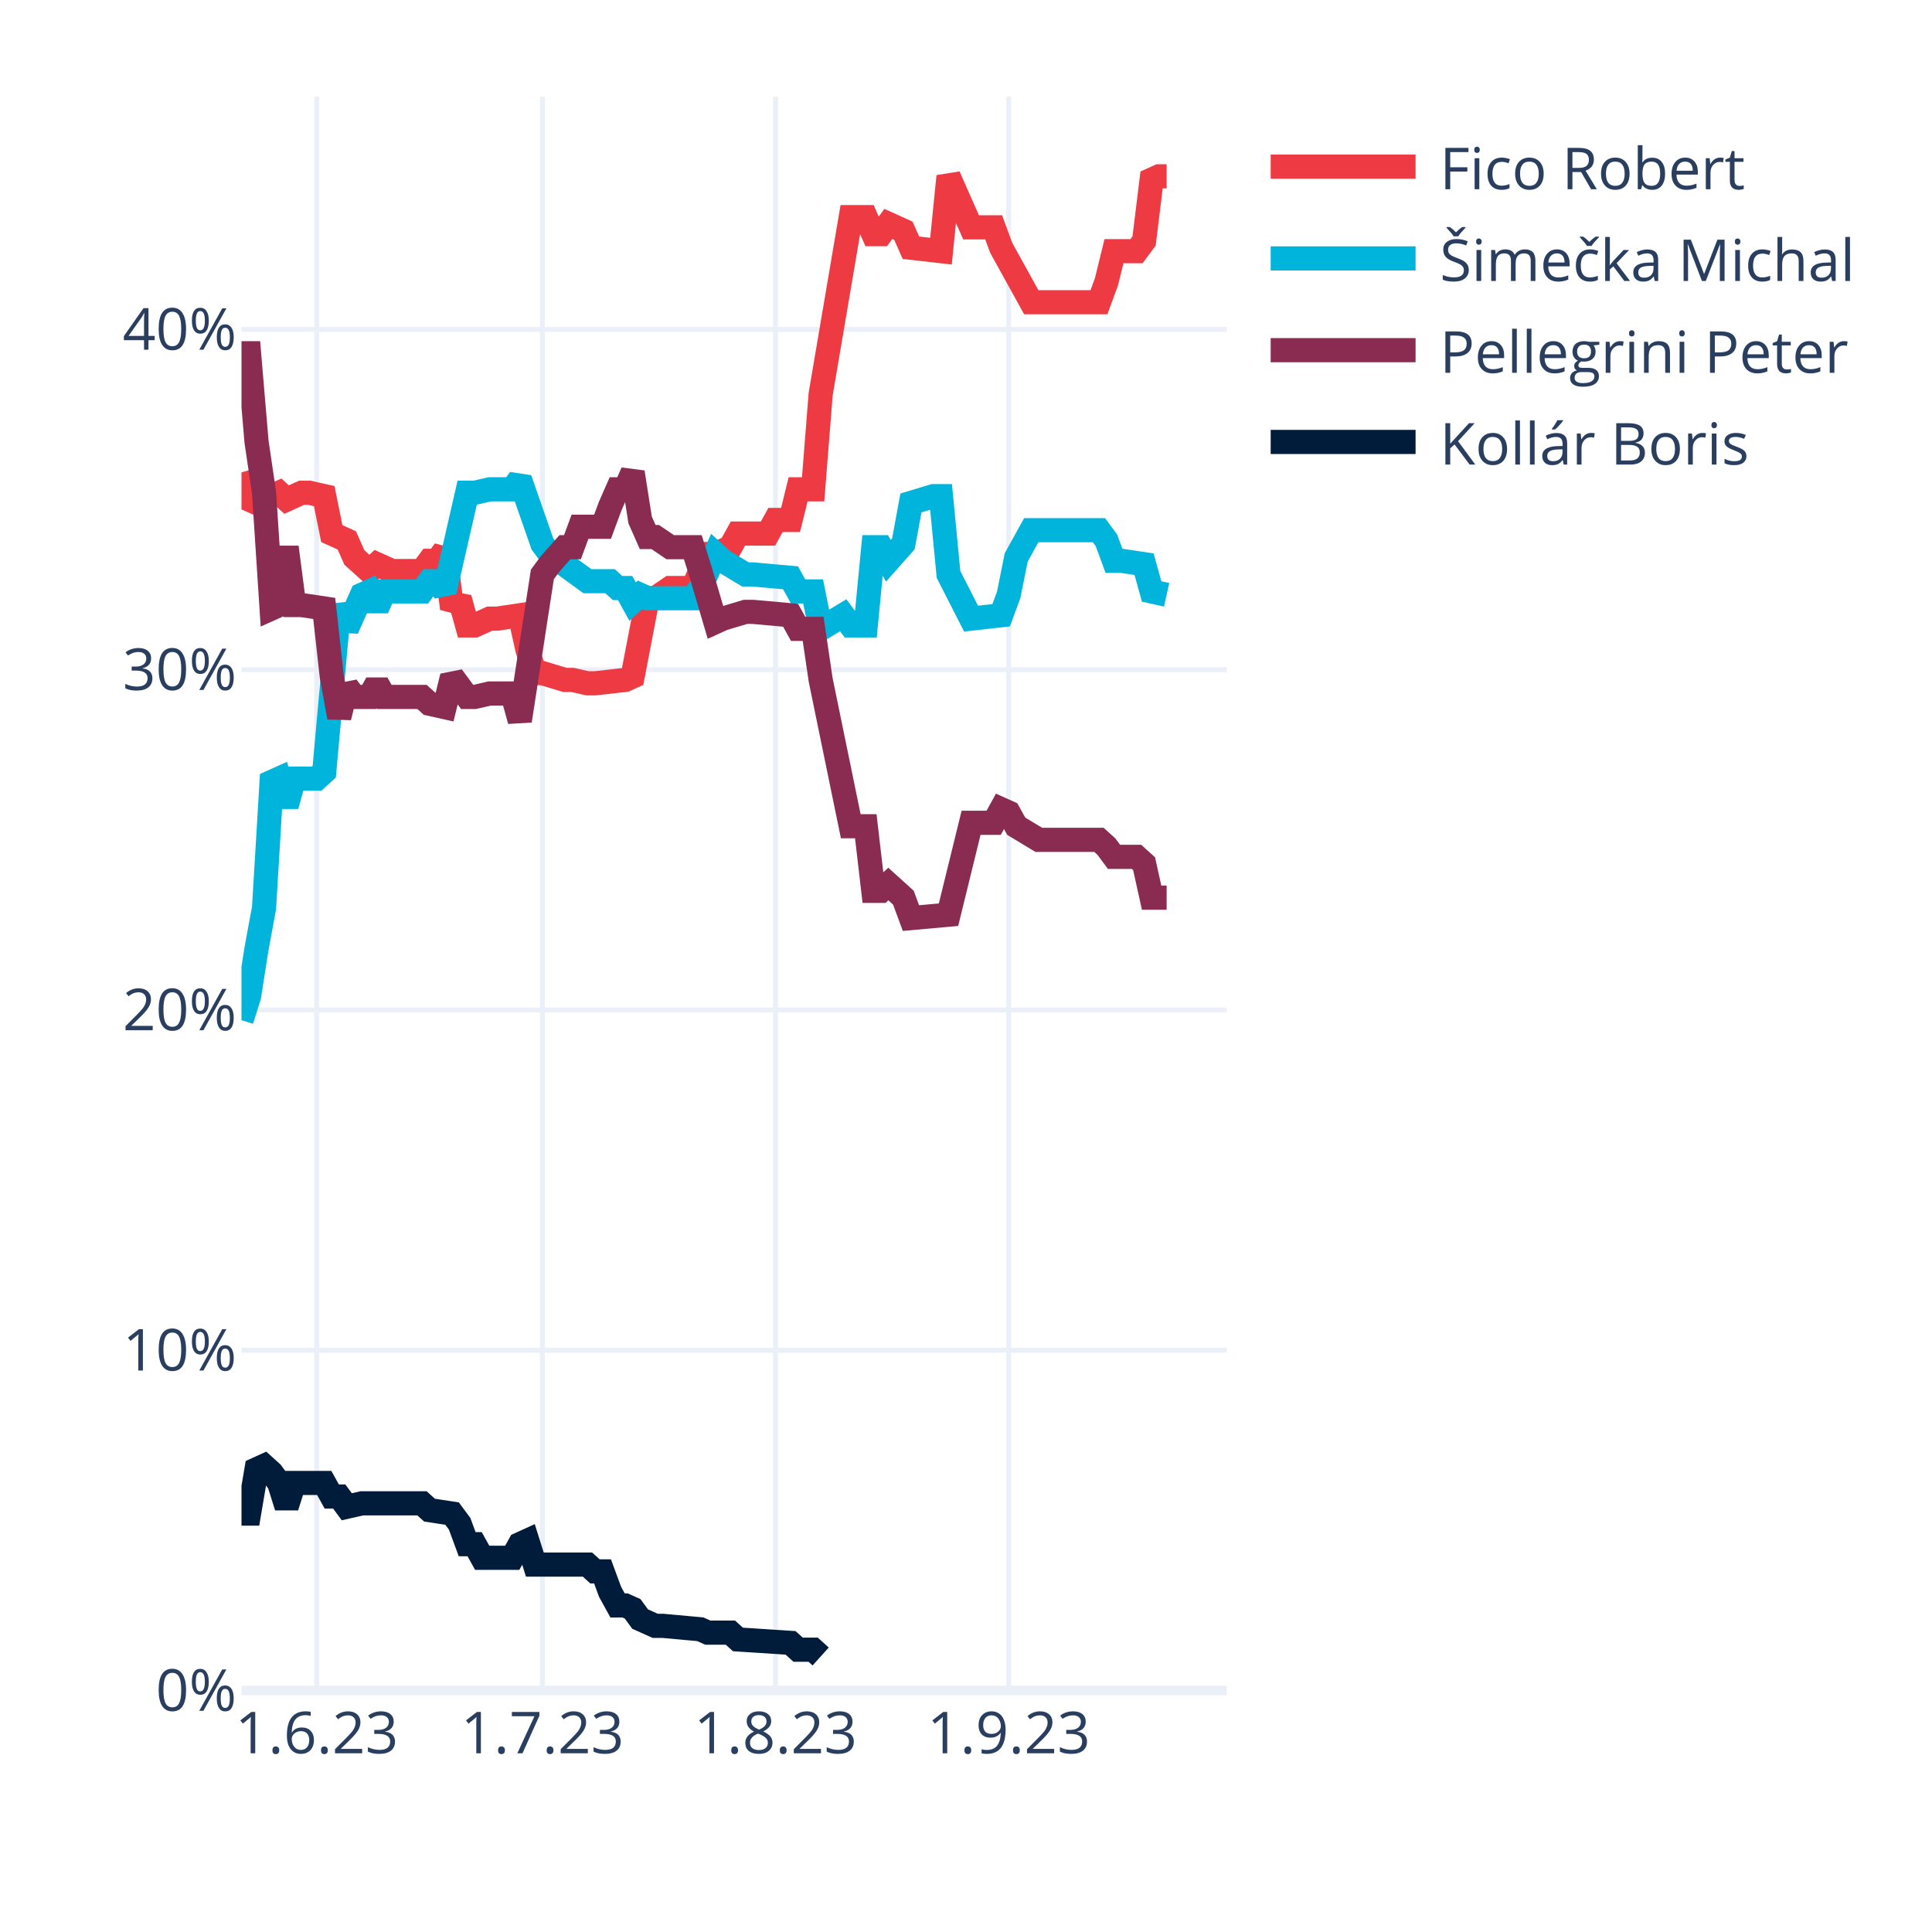
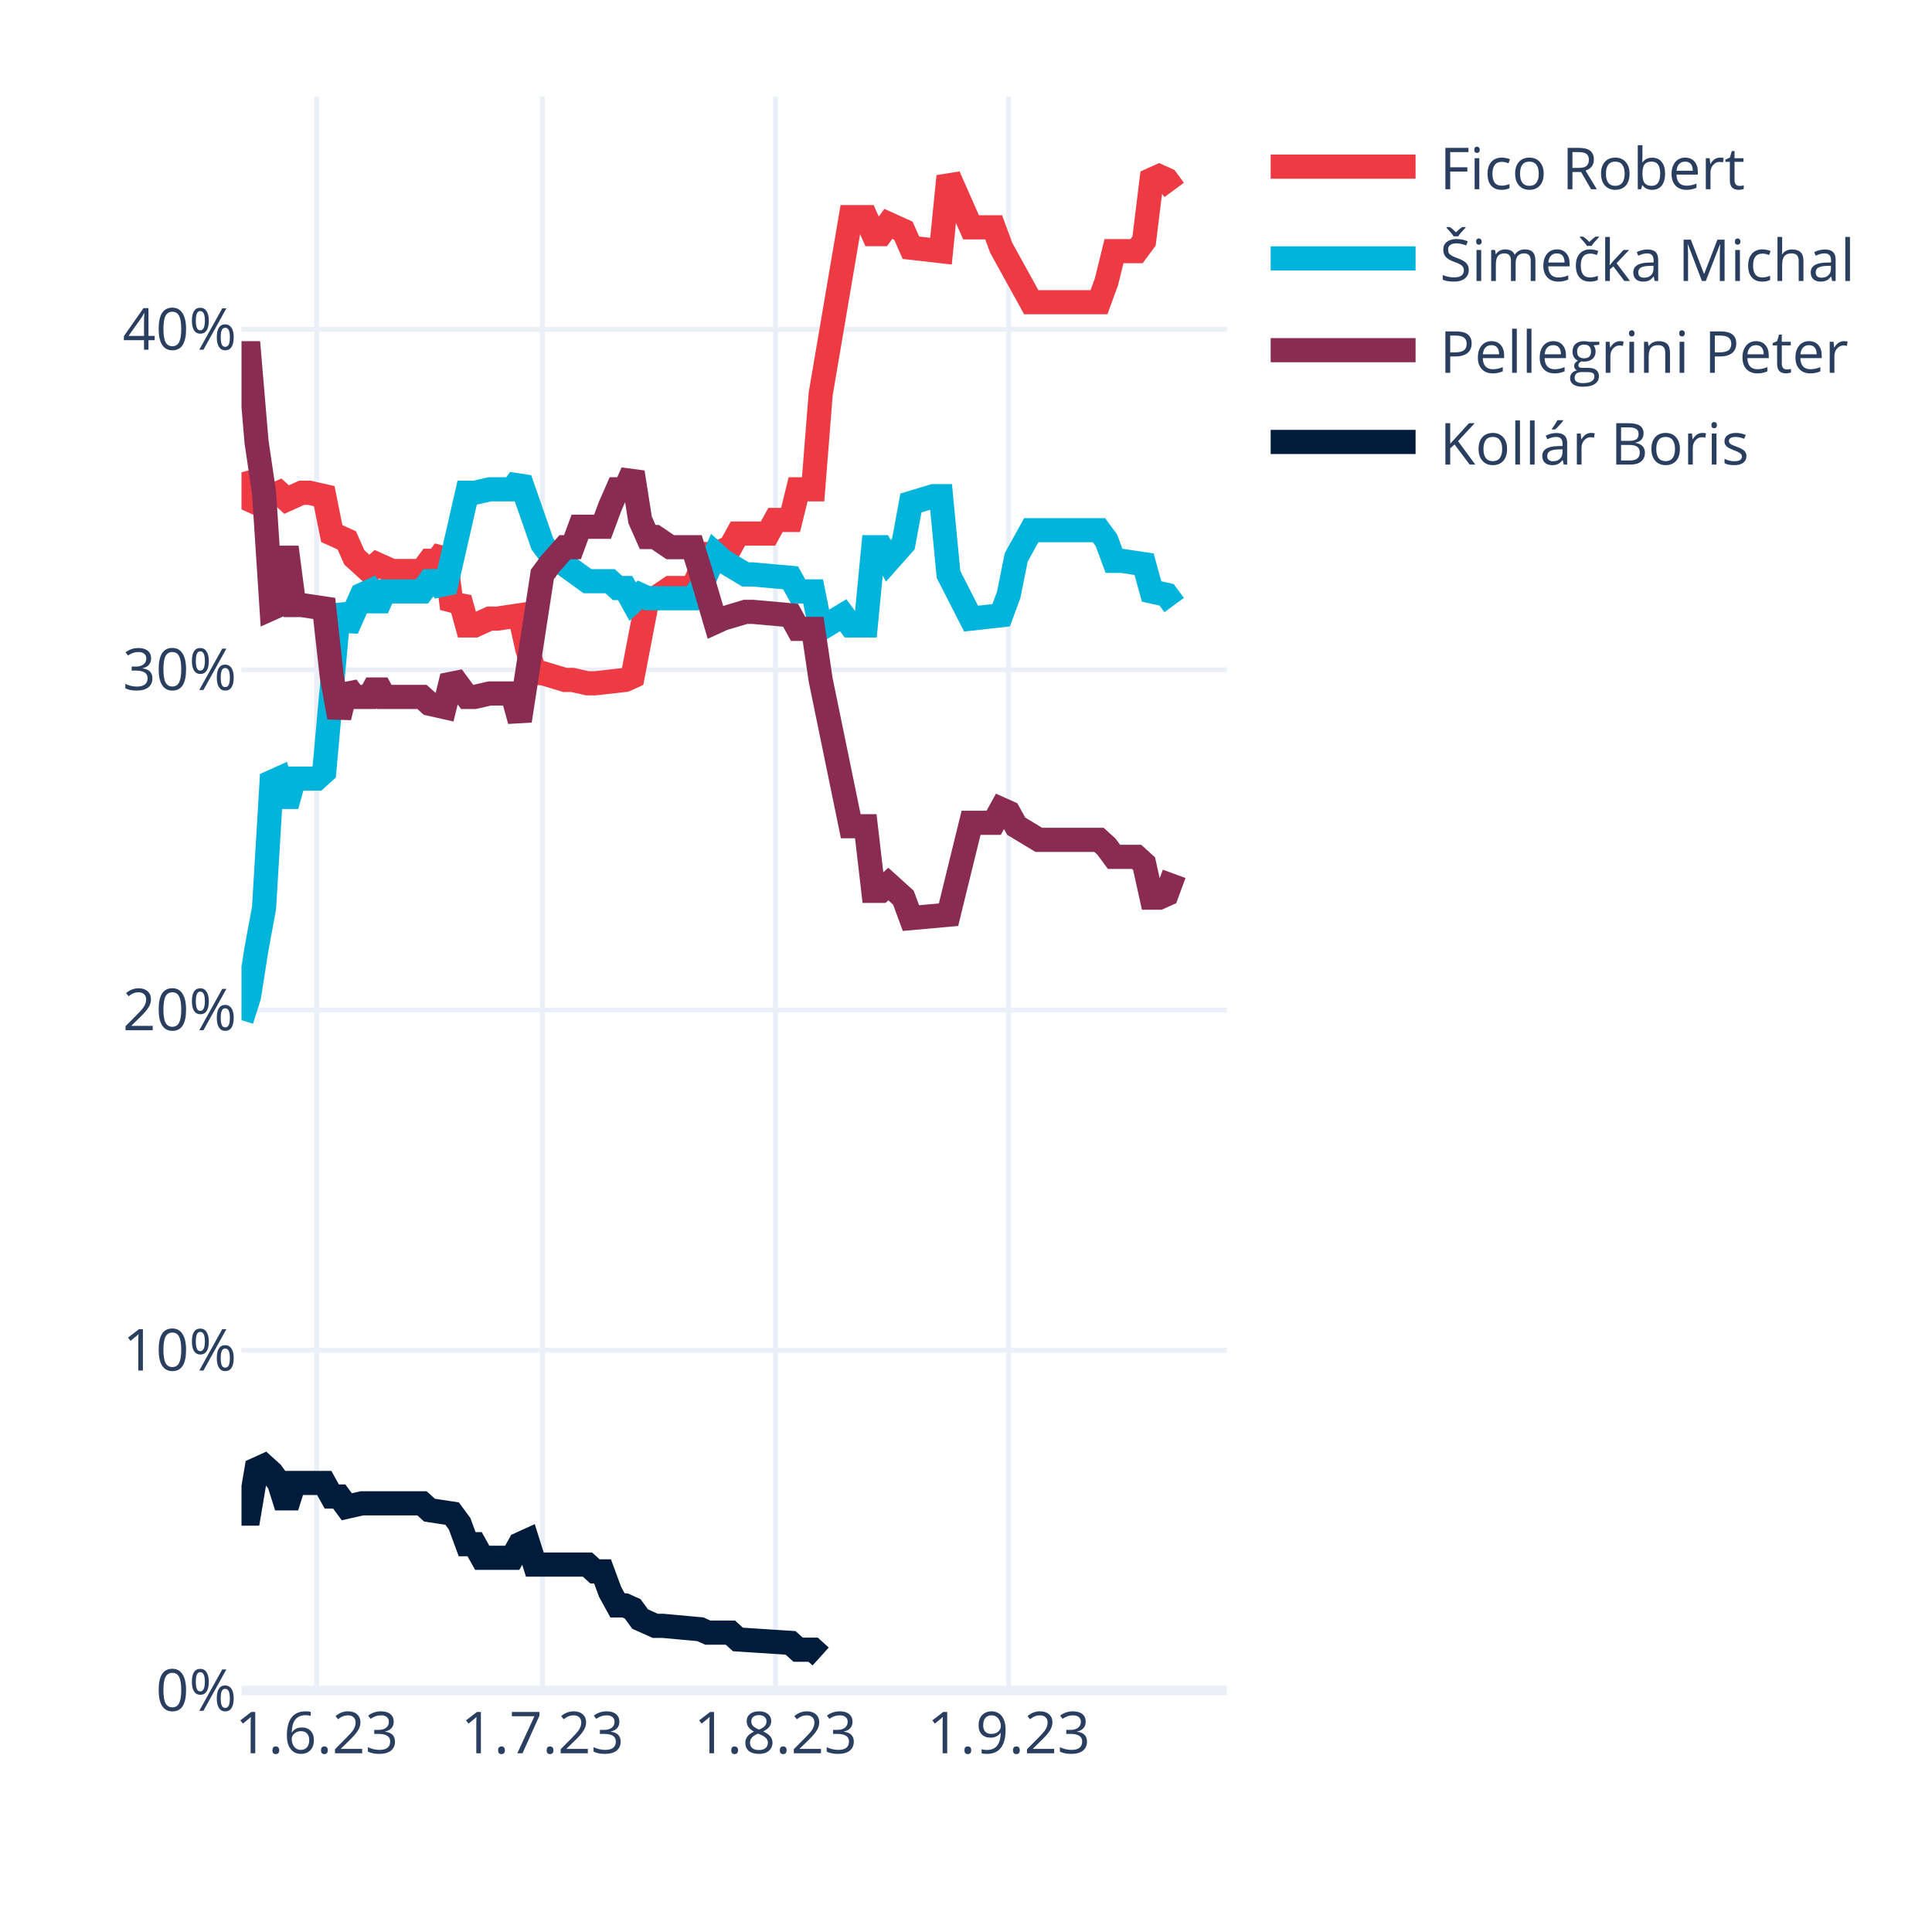
<svg xmlns="http://www.w3.org/2000/svg" class="main-svg" width="400" height="400" style="" viewBox="0 0 400 400">
  <rect x="0" y="0" width="400" height="400" style="fill: rgb(255, 255, 255); fill-opacity: 1;" />
-   <defs id="defs-d8276e">
+   <defs id="defs-650966">
    <g class="clips">
-       <clipPath id="clipd8276exyplot" class="plotclip">
+       <clipPath id="clip650966xyplot" class="plotclip">
        <rect width="204" height="330" />
      </clipPath>
-       <clipPath class="axesclip" id="clipd8276ex">
+       <clipPath class="axesclip" id="clip650966x">
        <rect x="50" y="0" width="204" height="400" />
      </clipPath>
-       <clipPath class="axesclip" id="clipd8276ey">
+       <clipPath class="axesclip" id="clip650966y">
        <rect x="0" y="20" width="400" height="330" />
      </clipPath>
-       <clipPath class="axesclip" id="clipd8276exy">
+       <clipPath class="axesclip" id="clip650966xy">
        <rect x="50" y="20" width="204" height="330" />
      </clipPath>
    </g>
    <g class="gradients" />
    <g class="patterns" />
  </defs>
  <g class="bglayer" />
  <g class="layer-below">
    <g class="imagelayer" />
    <g class="shapelayer" />
  </g>
  <g class="cartesianlayer">
    <g class="subplot xy">
      <g class="layer-subplot">
        <g class="shapelayer" />
        <g class="imagelayer" />
      </g>
      <g class="minor-gridlayer">
        <g class="x" />
        <g class="y" />
      </g>
      <g class="gridlayer">
        <g class="x">
          <path class="xgrid crisp" transform="translate(65.57,0)" d="M0,20v330" style="stroke: rgb(235, 240, 248); stroke-opacity: 1; stroke-width: 1px;" />
          <path class="xgrid crisp" transform="translate(112.29,0)" d="M0,20v330" style="stroke: rgb(235, 240, 248); stroke-opacity: 1; stroke-width: 1px;" />
          <path class="xgrid crisp" transform="translate(160.56,0)" d="M0,20v330" style="stroke: rgb(235, 240, 248); stroke-opacity: 1; stroke-width: 1px;" />
          <path class="xgrid crisp" transform="translate(208.84,0)" d="M0,20v330" style="stroke: rgb(235, 240, 248); stroke-opacity: 1; stroke-width: 1px;" />
        </g>
        <g class="y">
          <path class="ygrid crisp" transform="translate(0,279.55)" d="M50,0h204" style="stroke: rgb(235, 240, 248); stroke-opacity: 1; stroke-width: 1px;" />
          <path class="ygrid crisp" transform="translate(0,209.1)" d="M50,0h204" style="stroke: rgb(235, 240, 248); stroke-opacity: 1; stroke-width: 1px;" />
          <path class="ygrid crisp" transform="translate(0,138.65)" d="M50,0h204" style="stroke: rgb(235, 240, 248); stroke-opacity: 1; stroke-width: 1px;" />
          <path class="ygrid crisp" transform="translate(0,68.2)" d="M50,0h204" style="stroke: rgb(235, 240, 248); stroke-opacity: 1; stroke-width: 1px;" />
        </g>
      </g>
      <g class="zerolinelayer">
        <path class="yzl zl crisp" transform="translate(0,350)" d="M50,0h204" style="stroke: rgb(235, 240, 248); stroke-opacity: 1; stroke-width: 2px;" />
      </g>
      <path class="xlines-below" />
      <path class="ylines-below" />
      <g class="overlines-below" />
      <g class="xaxislayer-below" />
      <g class="yaxislayer-below" />
      <g class="overaxes-below" />
-       <g class="plot" transform="translate(50,20)" clip-path="url(#clipd8276exyplot)">
+       <g class="plot" transform="translate(50,20)" clip-path="url(#clip650966xyplot)">
        <g class="scatterlayer mlayer">
-           <g class="trace scatter tracee0f5bd" style="stroke-miterlimit: 2; opacity: 1;">
-             <g class="fills" />
-             <g class="errorbars" />
-             <g class="lines">
-               <path class="js-line" d="M0,77.79L1.56,83.43L3.11,84.13L4.67,82.02L6.23,82.72L7.79,82.02L9.34,83.43L12.46,82.02L14.02,82.02L17.13,82.72L18.69,90.47L21.8,91.88L23.36,95.4L26.47,98.22L28.03,96.81L31.15,98.22L32.7,98.22L37.37,98.22L38.93,96.11L40.49,96.11L42.05,93.99L43.6,105.97L45.16,103.86L46.72,109.49L48.27,109.49L51.39,108.08L52.95,108.08L57.62,107.38L59.18,114.42L60.73,119.36L62.29,119.36L66.96,120.77L68.52,120.77L71.63,121.47L73.19,121.47L79.42,120.77L80.98,120.06L84.09,103.86L85.65,103.86L88.76,101.74L90.32,101.74L93.44,101.74L94.99,98.22L96.55,94.7L98.11,94.7L101.22,93.29L102.78,90.47L109.01,90.47L110.56,87.65L113.68,87.65L115.24,81.31L118.35,81.31L119.91,61.59L126.14,24.95L127.69,24.95L129.25,24.95L130.81,28.48L132.37,28.48L133.92,26.36L137.04,27.77L138.6,31.29L144.82,32L146.38,16.5L151.05,27.07L152.61,27.07L155.73,27.07L157.28,31.29L163.51,42.57L165.07,42.57L177.53,42.57L179.08,38.34L180.64,32L182.2,32L185.31,32L186.87,29.89L188.43,17.2L189.98,16.5L191.54,16.5" style="vector-effect: none; fill: none; stroke: rgb(238, 58, 67); stroke-opacity: 1; stroke-width: 5px; opacity: 1;" />
-             </g>
-             <g class="points" />
-             <g class="text" />
-           </g>
-           <g class="trace scatter tracee0e21a" style="stroke-miterlimit: 2; opacity: 1;">
-             <g class="fills" />
-             <g class="errorbars" />
-             <g class="lines">
-               <path class="js-line" d="M0,191.21L1.56,186.28L3.11,176.42L4.67,167.97L6.23,141.9L7.79,141.2L9.34,146.83L10.9,141.2L12.46,141.2L15.57,141.2L17.13,139.79L20.24,105.27L21.8,110.2L24.92,103.15L26.47,102.45L28.03,105.97L29.59,102.45L37.37,102.45L38.93,100.33L40.49,100.33L42.05,102.45L46.72,82.02L48.27,82.02L51.39,81.31L52.95,81.31L56.06,81.31L57.62,79.2L62.29,92.59L63.85,94.7L71.63,100.33L73.19,100.33L76.31,100.33L77.86,101.74L79.42,101.74L80.98,104.56L82.53,103.15L84.09,103.86L93.44,103.86L94.99,101.74L98.11,94.7L99.66,96.11L104.34,98.93L105.89,98.93L113.68,99.63L115.24,102.45L118.35,102.45L119.91,110.2L124.58,107.38L126.14,109.49L129.25,109.49L130.81,93.29L132.37,93.29L133.92,96.11L137.04,92.59L138.6,84.13L143.27,82.72L144.82,82.72L146.38,98.93L151.05,108.08L157.28,107.38L158.84,103.15L160.4,95.4L163.51,89.77L177.53,89.77L179.08,91.88L180.64,96.11L182.2,96.11L186.87,96.81L188.43,102.45L191.54,103.15" style="vector-effect: none; fill: none; stroke: rgb(0, 180, 219); stroke-opacity: 1; stroke-width: 5px; opacity: 1;" />
-             </g>
-             <g class="points" />
-             <g class="text" />
-           </g>
-           <g class="trace scatter traced728d1" style="stroke-miterlimit: 2; opacity: 1;">
-             <g class="fills" />
-             <g class="errorbars" />
-             <g class="lines">
-               <path class="js-line" d="M0,53.13L1.56,53.13L3.11,71.45L4.67,82.02L6.23,105.97L7.79,105.27L9.34,93.29L10.9,105.27L12.46,105.27L17.13,105.97L18.69,120.06L20.24,128.51L21.8,122.17L23.36,124.29L24.92,124.29L26.47,124.29L28.03,121.47L29.59,124.29L31.15,124.29L37.37,124.29L38.93,125.7L42.05,126.4L43.6,120.06L46.72,124.29L48.27,124.29L51.39,123.58L52.95,123.58L56.06,123.58L57.62,129.22L62.29,98.93L63.85,96.81L66.96,93.29L68.52,93.29L70.08,89.06L71.63,89.06L74.75,89.06L76.31,84.84L77.86,81.31L79.42,81.31L80.98,77.79L82.53,87.65L84.09,91.18L85.65,91.18L88.76,93.29L90.32,93.29L93.44,93.29L94.99,98.22L98.11,108.79L99.66,108.08L104.34,106.68L105.89,106.68L113.68,107.38L115.24,110.2L118.35,110.2L119.91,120.77L126.14,151.06L127.69,151.06L129.25,151.06L130.81,164.44L132.37,164.44L133.92,163.03L137.04,165.85L138.6,170.08L146.38,169.38L151.05,150.35L155.73,150.35L157.28,147.54L158.84,148.24L160.4,151.06L165.07,153.88L166.63,153.88L177.53,153.88L179.08,155.29L180.64,157.4L182.2,157.4L185.31,157.4L186.87,158.81L188.43,165.85L189.98,165.85L191.54,165.85" style="vector-effect: none; fill: none; stroke: rgb(138, 44, 81); stroke-opacity: 1; stroke-width: 5px; opacity: 1;" />
-             </g>
-             <g class="points" />
-             <g class="text" />
-           </g>
-           <g class="trace scatter traceaae245" style="stroke-miterlimit: 2; opacity: 1;">
+           <g class="trace scatter trace0d55ec" style="stroke-miterlimit: 2; opacity: 1;">
+             <g class="fills" />
+             <g class="errorbars" />
+             <g class="lines">
+               <path class="js-line" d="M0,77.79L1.56,83.43L3.11,84.13L4.67,82.02L6.23,82.72L7.79,82.02L9.34,83.43L12.46,82.02L14.02,82.02L17.13,82.72L18.69,90.47L21.8,91.88L23.36,95.4L26.47,98.22L28.03,96.81L31.15,98.22L32.7,98.22L37.37,98.22L38.93,96.11L40.49,96.11L42.05,93.99L43.6,105.97L45.16,103.86L46.72,109.49L48.27,109.49L51.39,108.08L52.95,108.08L57.62,107.38L59.18,114.42L60.73,119.36L62.29,119.36L66.96,120.77L68.52,120.77L71.63,121.47L73.19,121.47L79.42,120.77L80.98,120.06L84.09,103.86L85.65,103.86L88.76,101.74L90.32,101.74L93.44,101.74L94.99,98.22L96.55,94.7L98.11,94.7L101.22,93.29L102.78,90.47L109.01,90.47L110.56,87.65L113.68,87.65L115.24,81.31L118.35,81.31L119.91,61.59L126.14,24.95L127.69,24.95L129.25,24.95L130.81,28.48L132.37,28.48L133.92,26.36L137.04,27.77L138.6,31.29L144.82,32L146.38,16.5L151.05,27.07L152.61,27.07L155.73,27.07L157.28,31.29L163.51,42.57L165.07,42.57L177.53,42.57L179.08,38.34L180.64,32L182.2,32L185.31,32L186.87,29.89L188.43,17.2L189.98,16.5L191.54,17.2L193.1,19.32" style="vector-effect: none; fill: none; stroke: rgb(238, 58, 67); stroke-opacity: 1; stroke-width: 5px; opacity: 1;" />
+             </g>
+             <g class="points" />
+             <g class="text" />
+           </g>
+           <g class="trace scatter trace445b05" style="stroke-miterlimit: 2; opacity: 1;">
+             <g class="fills" />
+             <g class="errorbars" />
+             <g class="lines">
+               <path class="js-line" d="M0,191.21L1.56,186.28L3.11,176.42L4.67,167.97L6.23,141.9L7.79,141.2L9.34,146.83L10.9,141.2L12.46,141.2L15.57,141.2L17.13,139.79L20.24,105.27L21.8,110.2L24.92,103.15L26.47,102.45L28.03,105.97L29.59,102.45L37.37,102.45L38.93,100.33L40.49,100.33L42.05,102.45L46.72,82.02L48.27,82.02L51.39,81.31L52.95,81.31L56.06,81.31L57.62,79.2L62.29,92.59L63.85,94.7L71.63,100.33L73.19,100.33L76.31,100.33L77.86,101.74L79.42,101.74L80.98,104.56L82.53,103.15L84.09,103.86L93.44,103.86L94.99,101.74L98.11,94.7L99.66,96.11L104.34,98.93L105.89,98.93L113.68,99.63L115.24,102.45L118.35,102.45L119.91,110.2L124.58,107.38L126.14,109.49L129.25,109.49L130.81,93.29L132.37,93.29L133.92,96.11L137.04,92.59L138.6,84.13L143.27,82.72L144.82,82.72L146.38,98.93L151.05,108.08L157.28,107.38L158.84,103.15L160.4,95.4L163.51,89.77L177.53,89.77L179.08,91.88L180.64,96.11L182.2,96.11L186.87,96.81L188.43,102.45L191.54,103.15L193.1,105.27" style="vector-effect: none; fill: none; stroke: rgb(0, 180, 219); stroke-opacity: 1; stroke-width: 5px; opacity: 1;" />
+             </g>
+             <g class="points" />
+             <g class="text" />
+           </g>
+           <g class="trace scatter tracef7336e" style="stroke-miterlimit: 2; opacity: 1;">
+             <g class="fills" />
+             <g class="errorbars" />
+             <g class="lines">
+               <path class="js-line" d="M0,53.13L1.56,53.13L3.11,71.45L4.67,82.02L6.23,105.97L7.79,105.27L9.34,93.29L10.9,105.27L12.46,105.27L17.13,105.97L18.69,120.06L20.24,128.51L21.8,122.17L23.36,124.29L24.92,124.29L26.47,124.29L28.03,121.47L29.59,124.29L31.15,124.29L37.37,124.29L38.93,125.7L42.05,126.4L43.6,120.06L46.72,124.29L48.27,124.29L51.39,123.58L52.95,123.58L56.06,123.58L57.62,129.22L62.29,98.93L63.85,96.81L66.96,93.29L68.52,93.29L70.08,89.06L71.63,89.06L74.75,89.06L76.31,84.84L77.86,81.31L79.42,81.31L80.98,77.79L82.53,87.65L84.09,91.18L85.65,91.18L88.76,93.29L90.32,93.29L93.44,93.29L94.99,98.22L98.11,108.79L99.66,108.08L104.34,106.68L105.89,106.68L113.68,107.38L115.24,110.2L118.35,110.2L119.91,120.77L126.14,151.06L127.69,151.06L129.25,151.06L130.81,164.44L132.37,164.44L133.92,163.03L137.04,165.85L138.6,170.08L146.38,169.38L151.05,150.35L155.73,150.35L157.28,147.54L158.84,148.24L160.4,151.06L165.07,153.88L166.63,153.88L177.53,153.88L179.08,155.29L180.64,157.4L182.2,157.4L185.31,157.4L186.87,158.81L188.43,165.85L189.98,165.85L191.54,165.15L193.1,160.92" style="vector-effect: none; fill: none; stroke: rgb(138, 44, 81); stroke-opacity: 1; stroke-width: 5px; opacity: 1;" />
+             </g>
+             <g class="points" />
+             <g class="text" />
+           </g>
+           <g class="trace scatter trace685bdd" style="stroke-miterlimit: 2; opacity: 1;">
            <g class="fills" />
            <g class="errorbars" />
            <g class="lines">
              <path class="js-line" d="M0,293.37L1.56,293.37L3.11,284.21L4.67,283.5L6.23,284.91L7.79,287.03L9.34,291.96L10.9,287.03L12.46,287.03L17.13,287.03L18.69,289.84L20.24,289.84L21.8,291.96L24.92,291.25L26.47,291.25L37.37,291.25L38.93,292.66L43.6,293.37L45.16,295.48L46.72,299.71L48.27,299.71L49.83,302.52L51.39,302.52L56.06,302.52L57.62,299.71L59.18,299L60.73,303.93L71.63,303.93L73.19,305.34L74.75,305.34L76.31,309.57L77.86,312.39L79.42,312.39L80.98,313.09L82.53,315.21L85.65,316.61L87.21,316.61L94.99,317.32L96.55,318.02L101.22,318.02L102.78,319.43L113.68,320.14L115.24,321.55L118.35,321.55L119.91,322.96" style="vector-effect: none; fill: none; stroke: rgb(1, 27, 58); stroke-opacity: 1; stroke-width: 5px; opacity: 1;" />
            </g>
            <g class="points" />
            <g class="text" />
          </g>
        </g>
      </g>
      <g class="overplot" />
      <path class="xlines-above crisp" d="M0,0" style="fill: none;" />
      <path class="ylines-above crisp" d="M0,0" style="fill: none;" />
      <g class="overlines-above" />
      <g class="xaxislayer-above">
        <g class="xtick">
          <text text-anchor="middle" x="0" y="363" transform="translate(65.57,0)" style="font-family: 'Open Sans', verdana, arial, sans-serif; font-size: 12px; fill: rgb(42, 63, 95); fill-opacity: 1; white-space: pre; opacity: 1;">1.6.23</text>
        </g>
        <g class="xtick">
          <text text-anchor="middle" x="0" y="363" style="font-family: 'Open Sans', verdana, arial, sans-serif; font-size: 12px; fill: rgb(42, 63, 95); fill-opacity: 1; white-space: pre; opacity: 1;" transform="translate(112.29,0)">1.7.23</text>
        </g>
        <g class="xtick">
          <text text-anchor="middle" x="0" y="363" style="font-family: 'Open Sans', verdana, arial, sans-serif; font-size: 12px; fill: rgb(42, 63, 95); fill-opacity: 1; white-space: pre; opacity: 1;" transform="translate(160.56,0)">1.8.23</text>
        </g>
        <g class="xtick">
          <text text-anchor="middle" x="0" y="363" style="font-family: 'Open Sans', verdana, arial, sans-serif; font-size: 12px; fill: rgb(42, 63, 95); fill-opacity: 1; white-space: pre; opacity: 1;" transform="translate(208.84,0)">1.9.23</text>
        </g>
      </g>
      <g class="yaxislayer-above">
        <g class="ytick">
          <text text-anchor="end" x="49" y="4.2" transform="translate(0,350)" style="font-family: 'Open Sans', verdana, arial, sans-serif; font-size: 12px; fill: rgb(42, 63, 95); fill-opacity: 1; white-space: pre; opacity: 1;">0%</text>
        </g>
        <g class="ytick">
          <text text-anchor="end" x="49" y="4.2" style="font-family: 'Open Sans', verdana, arial, sans-serif; font-size: 12px; fill: rgb(42, 63, 95); fill-opacity: 1; white-space: pre; opacity: 1;" transform="translate(0,279.55)">10%</text>
        </g>
        <g class="ytick">
          <text text-anchor="end" x="49" y="4.2" style="font-family: 'Open Sans', verdana, arial, sans-serif; font-size: 12px; fill: rgb(42, 63, 95); fill-opacity: 1; white-space: pre; opacity: 1;" transform="translate(0,209.1)">20%</text>
        </g>
        <g class="ytick">
          <text text-anchor="end" x="49" y="4.2" style="font-family: 'Open Sans', verdana, arial, sans-serif; font-size: 12px; fill: rgb(42, 63, 95); fill-opacity: 1; white-space: pre; opacity: 1;" transform="translate(0,138.65)">30%</text>
        </g>
        <g class="ytick">
          <text text-anchor="end" x="49" y="4.2" style="font-family: 'Open Sans', verdana, arial, sans-serif; font-size: 12px; fill: rgb(42, 63, 95); fill-opacity: 1; white-space: pre; opacity: 1;" transform="translate(0,68.2)">40%</text>
        </g>
      </g>
      <g class="overaxes-above" />
    </g>
  </g>
  <g class="polarlayer" />
  <g class="smithlayer" />
  <g class="ternarylayer" />
  <g class="geolayer" />
  <g class="funnelarealayer" />
  <g class="pielayer" />
  <g class="iciclelayer" />
  <g class="treemaplayer" />
  <g class="sunburstlayer" />
  <g class="glimages" />
-   <defs id="topdefs-d8276e">
+   <defs id="topdefs-650966">
    <g class="clips" />
-     <clipPath id="legendd8276e">
+     <clipPath id="legend650966">
      <rect width="130" height="86" x="0" y="0" />
    </clipPath>
  </defs>
  <g class="layer-above">
    <g class="imagelayer" />
    <g class="shapelayer" />
  </g>
  <g class="infolayer">
    <g class="legend" pointer-events="all" transform="translate(258.08,20)">
      <rect class="bg" shape-rendering="crispEdges" width="130" height="86" x="0" y="0" style="stroke: rgb(68, 68, 68); stroke-opacity: 1; fill: rgb(255, 255, 255); fill-opacity: 1; stroke-width: 0px;" />
-       <g class="scrollbox" transform="" clip-path="url(#legendd8276e)">
+       <g class="scrollbox" transform="" clip-path="url(#legend650966)">
        <g class="groups">
          <g class="traces" transform="translate(0,14.5)" style="opacity: 1;">
            <text class="legendtext" text-anchor="start" x="40" y="4.68" style="font-family: 'Open Sans', verdana, arial, sans-serif; font-size: 12px; fill: rgb(42, 63, 95); fill-opacity: 1; white-space: pre;">Fico Robert</text>
            <g class="layers" style="opacity: 1;">
              <g class="legendfill" />
              <g class="legendlines">
                <path class="js-line" d="M5,0h30" style="fill: none; stroke: rgb(238, 58, 67); stroke-opacity: 1; stroke-width: 5px;" />
              </g>
              <g class="legendsymbols">
                <g class="legendpoints" />
              </g>
            </g>
            <rect class="legendtoggle" x="0" y="-9.5" width="124.031" height="19" style="fill: rgb(0, 0, 0); fill-opacity: 0;" />
          </g>
          <g class="traces" transform="translate(0,33.5)" style="opacity: 1;">
            <text class="legendtext" text-anchor="start" x="40" y="4.68" style="font-family: 'Open Sans', verdana, arial, sans-serif; font-size: 12px; fill: rgb(42, 63, 95); fill-opacity: 1; white-space: pre;">Šimečka Michal</text>
            <g class="layers" style="opacity: 1;">
              <g class="legendfill" />
              <g class="legendlines">
                <path class="js-line" d="M5,0h30" style="fill: none; stroke: rgb(0, 180, 219); stroke-opacity: 1; stroke-width: 5px;" />
              </g>
              <g class="legendsymbols">
                <g class="legendpoints" />
              </g>
            </g>
            <rect class="legendtoggle" x="0" y="-9.5" width="124.031" height="19" style="fill: rgb(0, 0, 0); fill-opacity: 0;" />
          </g>
          <g class="traces" transform="translate(0,52.5)" style="opacity: 1;">
            <text class="legendtext" text-anchor="start" x="40" y="4.68" style="font-family: 'Open Sans', verdana, arial, sans-serif; font-size: 12px; fill: rgb(42, 63, 95); fill-opacity: 1; white-space: pre;">Pellegrini Peter</text>
            <g class="layers" style="opacity: 1;">
              <g class="legendfill" />
              <g class="legendlines">
                <path class="js-line" d="M5,0h30" style="fill: none; stroke: rgb(138, 44, 81); stroke-opacity: 1; stroke-width: 5px;" />
              </g>
              <g class="legendsymbols">
                <g class="legendpoints" />
              </g>
            </g>
            <rect class="legendtoggle" x="0" y="-9.5" width="124.031" height="19" style="fill: rgb(0, 0, 0); fill-opacity: 0;" />
          </g>
          <g class="traces" transform="translate(0,71.5)" style="opacity: 1;">
            <text class="legendtext" text-anchor="start" x="40" y="4.68" style="font-family: 'Open Sans', verdana, arial, sans-serif; font-size: 12px; fill: rgb(42, 63, 95); fill-opacity: 1; white-space: pre;">Kollár Boris</text>
            <g class="layers" style="opacity: 1;">
              <g class="legendfill" />
              <g class="legendlines">
                <path class="js-line" d="M5,0h30" style="fill: none; stroke: rgb(1, 27, 58); stroke-opacity: 1; stroke-width: 5px;" />
              </g>
              <g class="legendsymbols">
                <g class="legendpoints" />
              </g>
            </g>
            <rect class="legendtoggle" x="0" y="-9.5" width="124.031" height="19" style="fill: rgb(0, 0, 0); fill-opacity: 0;" />
          </g>
        </g>
      </g>
      <rect class="scrollbar" rx="20" ry="3" width="0" height="0" x="0" y="0" style="fill: rgb(128, 139, 164); fill-opacity: 1;" />
    </g>
    <g class="g-gtitle" />
    <g class="g-xtitle" />
    <g class="g-ytitle" />
  </g>
</svg>
